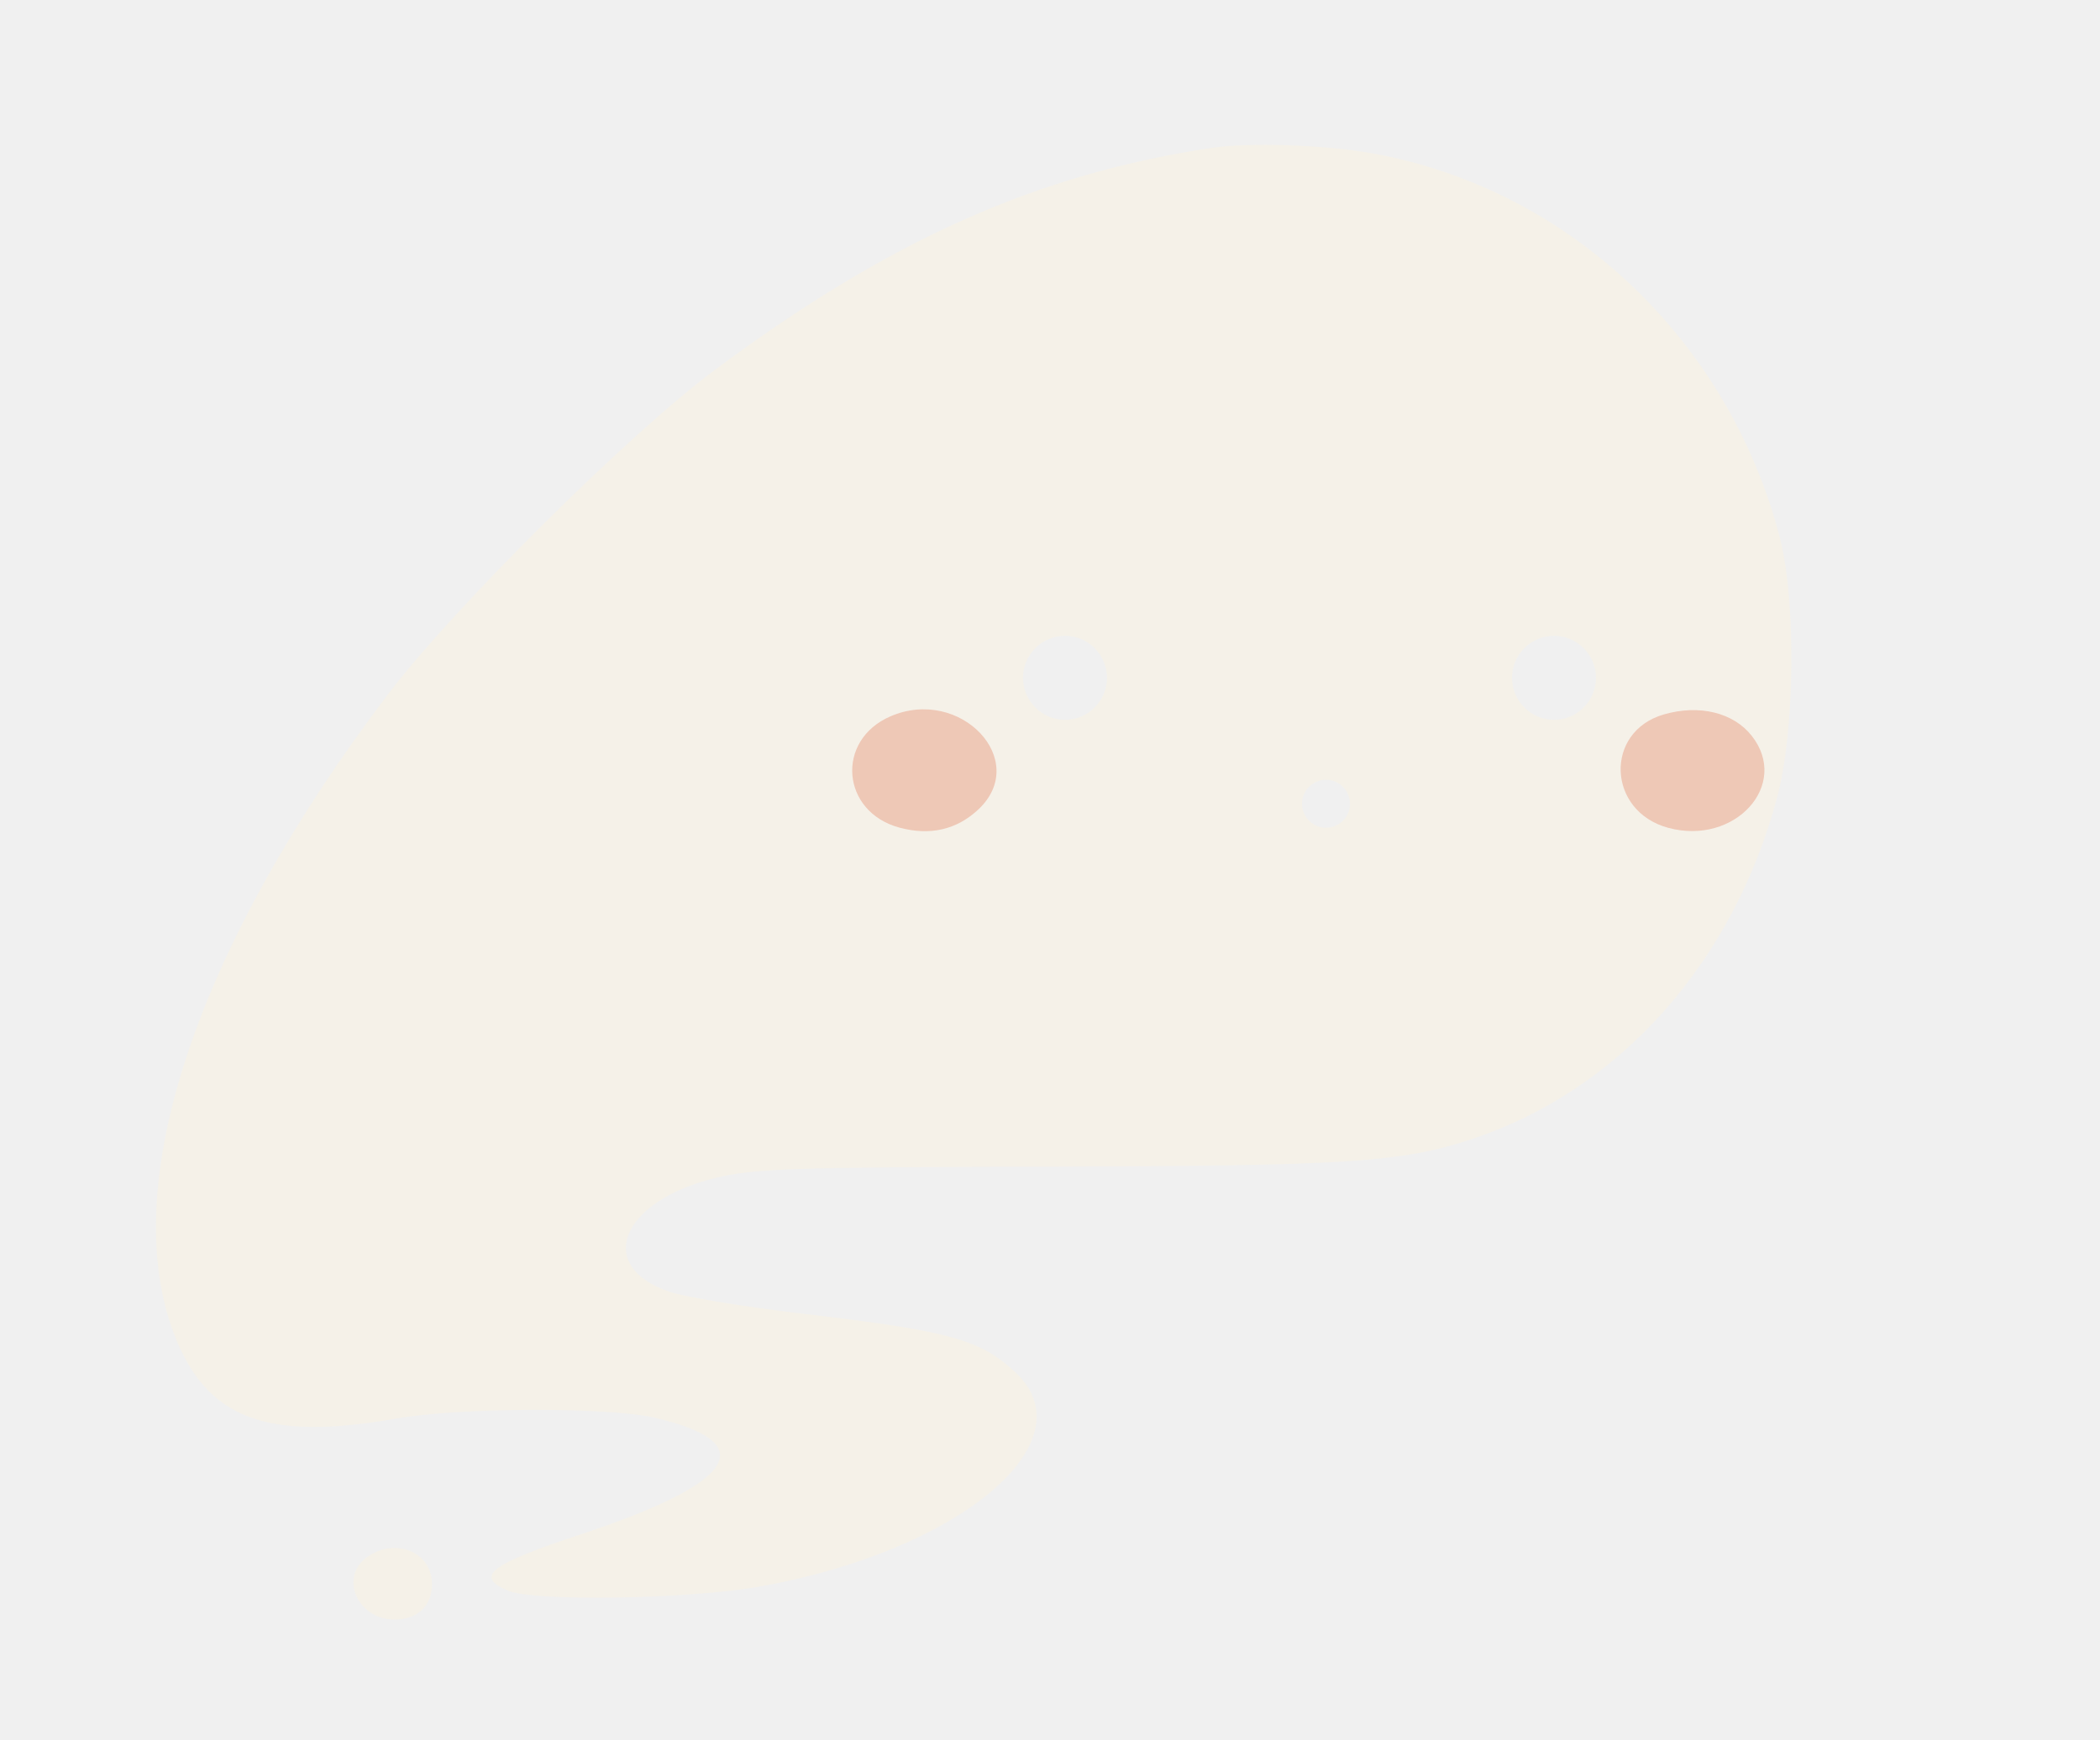
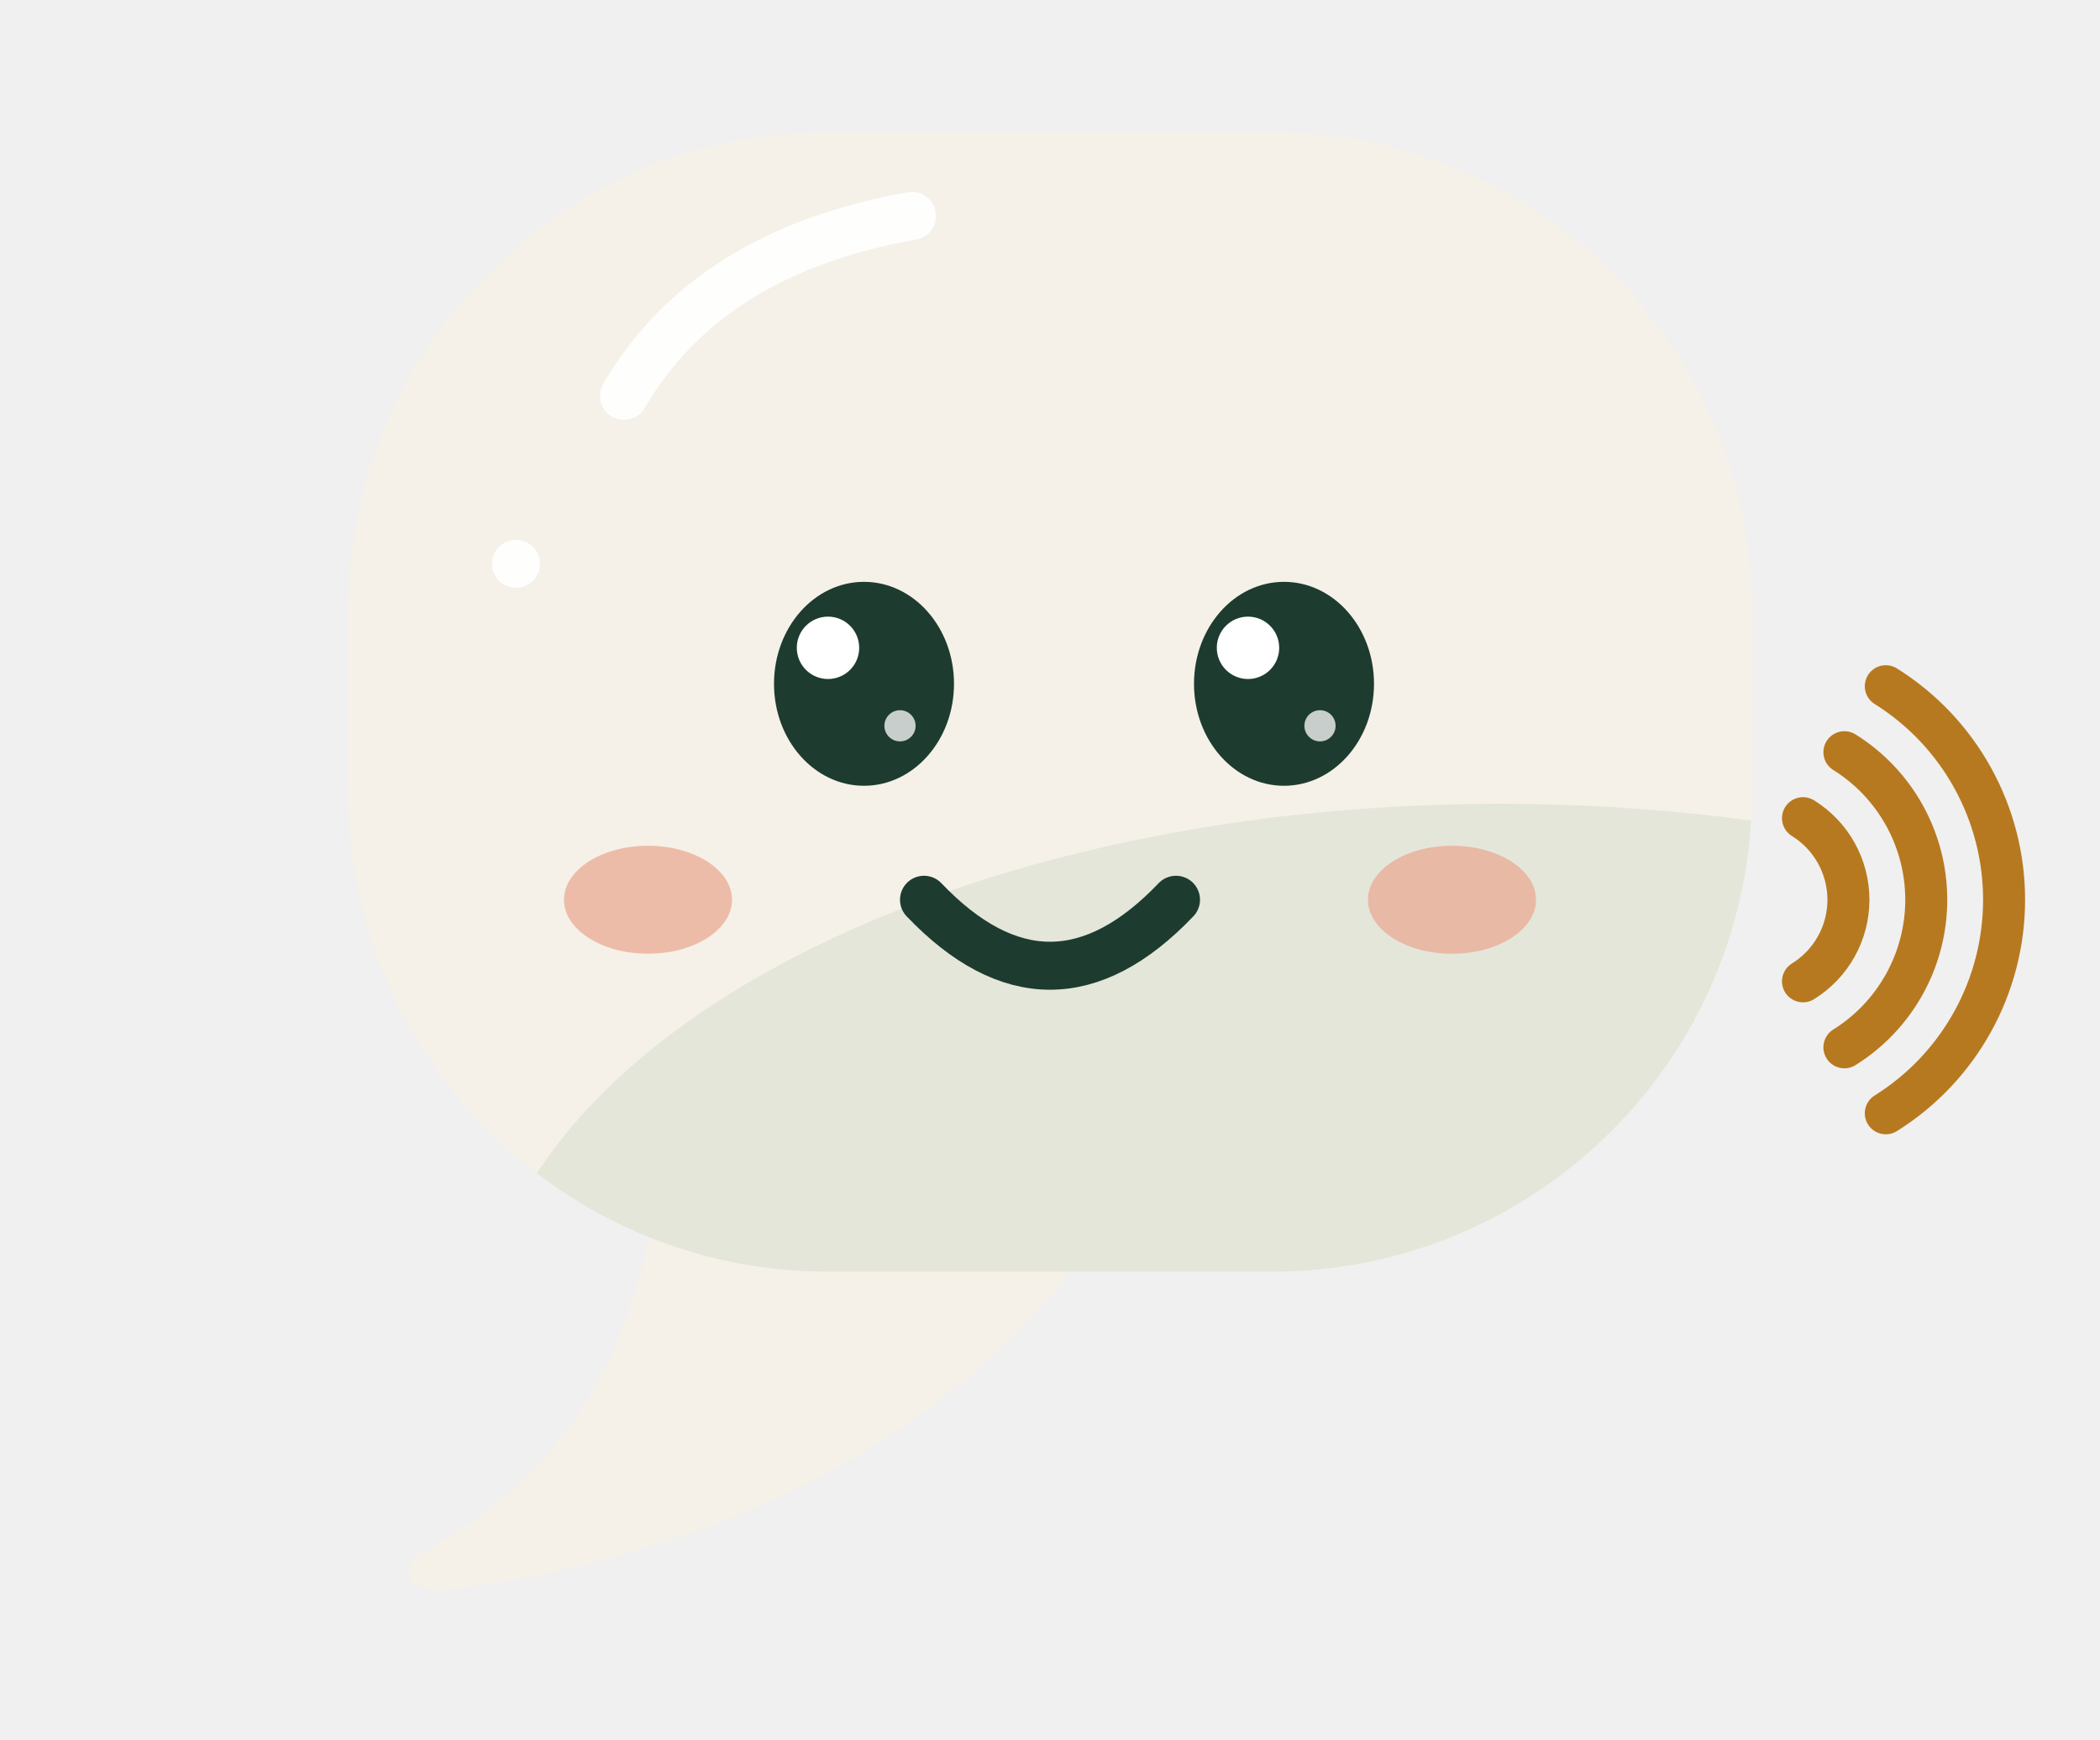
- <svg xmlns="http://www.w3.org/2000/svg" viewBox="300 90 350 290">
-   <path d="M 502 114.648 C 472.790 119.035, 448.247 130.005, 419.096 151.704 C 404.816 162.333, 375.624 191.317, 364.679 205.733 C 332.802 247.718, 319.508 287.445, 328.997 312.365 C 334.381 326.505, 344.350 330.314, 366 326.500 C 376.730 324.610, 401.407 324.539, 409.212 326.375 C 426.996 330.561, 422.753 337.206, 396.817 345.788 C 381.547 350.840, 379.026 352.793, 384.677 355.193 C 388.953 357.008, 414.531 356.614, 426.322 354.550 C 459.759 348.699, 481.682 330.431, 469.238 318.789 C 463.373 313.303, 458.284 311.894, 433.996 309.036 C 424.373 307.904, 414.345 306.266, 411.712 305.396 C 399.063 301.217, 403.360 290.277, 419.174 286.398 C 425.671 284.804, 431.929 284.588, 474.500 284.492 C 524.718 284.378, 533.683 283.790, 545.500 279.837 C 569.952 271.655, 588.787 250.528, 596.170 223 C 599.182 211.773, 599.396 190.216, 596.604 179.500 C 587.972 146.379, 561.140 121.220, 528.352 115.502 C 520.451 114.124, 508.143 113.725, 502 114.648 M 477.5 196 C 481.4 196, 484.5 199.2, 484.5 203 C 484.5 206.8, 481.4 210, 477.5 210 C 473.6 210, 470.5 206.8, 470.5 203 C 470.5 199.2, 473.6 196, 477.5 196 M 559 196 C 562.9 196, 566 199.2, 566 203 C 566 206.8, 562.9 210, 559 210 C 555.1 210, 552 206.8, 552 203 C 552 199.2, 555.1 196, 559 196 M 521 220 C 523.2 220, 525 221.8, 525 224 C 525 226.2, 523.2 228, 521 228 C 518.8 228, 517 226.2, 517 224 C 517 221.8, 518.8 220, 521 220 M 361.223 349.557 C 356.466 352.888, 359.554 360, 365.757 360 C 369.600 360, 372 357.725, 372 354.084 C 372 348.766, 365.969 346.232, 361.223 349.557" fill="#F5F1E8" fill-rule="evenodd" />
-   <path d="M 448.378 209.437 C 439.211 213.427, 440.202 225.362, 449.918 227.978 C 455.004 229.347, 459.435 228.330, 463.036 224.967 C 471.792 216.787, 460.057 204.354, 448.378 209.437 M 577.313 209.102 C 567.330 211.991, 567.850 225.267, 578.054 228.014 C 589.164 231.006, 598.378 220.835, 591.955 212.669 C 588.899 208.785, 583.205 207.398, 577.313 209.102" fill="#E9A58D" opacity=".55" fill-rule="evenodd" />
+ <svg xmlns="http://www.w3.org/2000/svg" viewBox="0 0 350 290" role="img" aria-labelledby="t d">
+   <g>
+     <defs>
+       <clipPath id="c">
+         <rect x="58" y="22" width="234" height="190" rx="80" />
+       </clipPath>
+     </defs>
+     <path d="M110 196 C106 226 94 246 70 259 C66 262 69 266 75 265 C122 259 162 238 184 204 Z" fill="#F5F1E8" />
+     <rect x="58" y="22" width="234" height="190" rx="80" fill="#F5F1E8" />
+     <g clip-path="url(#c)">
+       <ellipse cx="250" cy="226" rx="170" ry="92" fill="#E4E6DA" opacity="1" />
+     </g>
+     <path d="M104 66 Q118 42 152 36" fill="none" stroke="#FFFFFF" stroke-width="8" stroke-linecap="round" opacity=".9" />
+     <circle cx="86" cy="94" r="4" fill="#FFFFFF" opacity=".9" />
+     <g fill="#1E3B2F">
+       <ellipse cx="144" cy="114" rx="15" ry="17" />
+       <ellipse cx="214" cy="114" rx="15" ry="17" />
+     </g>
+     <g fill="#FFFFFF">
+       <circle cx="138" cy="108" r="5.2" />
+       <circle cx="208" cy="108" r="5.2" />
+       <circle cx="150" cy="121" r="2.6" opacity=".75" />
+       <circle cx="220" cy="121" r="2.6" opacity=".75" />
+     </g>
+     <g fill="#E9A58D" opacity="0.7">
+       <ellipse cx="108" cy="150" rx="14.0" ry="9.0" />
+       <ellipse cx="242" cy="150" rx="14.0" ry="9.0" />
+     </g>
+     <path d="M154 150 Q175 172 196 150" fill="none" stroke="#1E3B2F" stroke-width="8" stroke-linecap="round" />
+     <g fill="none" stroke="#B7791F" stroke-width="7" stroke-linecap="round">
+       <path d="M300.5 136.4 A16 16 0 0 1 300.5 163.6" />
+       <path d="M307.4 125.4 A29 29 0 0 1 307.4 174.6" />
+       <path d="M314.3 114.4 A42 42 0 0 1 314.3 185.6" />
+     </g>
+   </g>
</svg>
